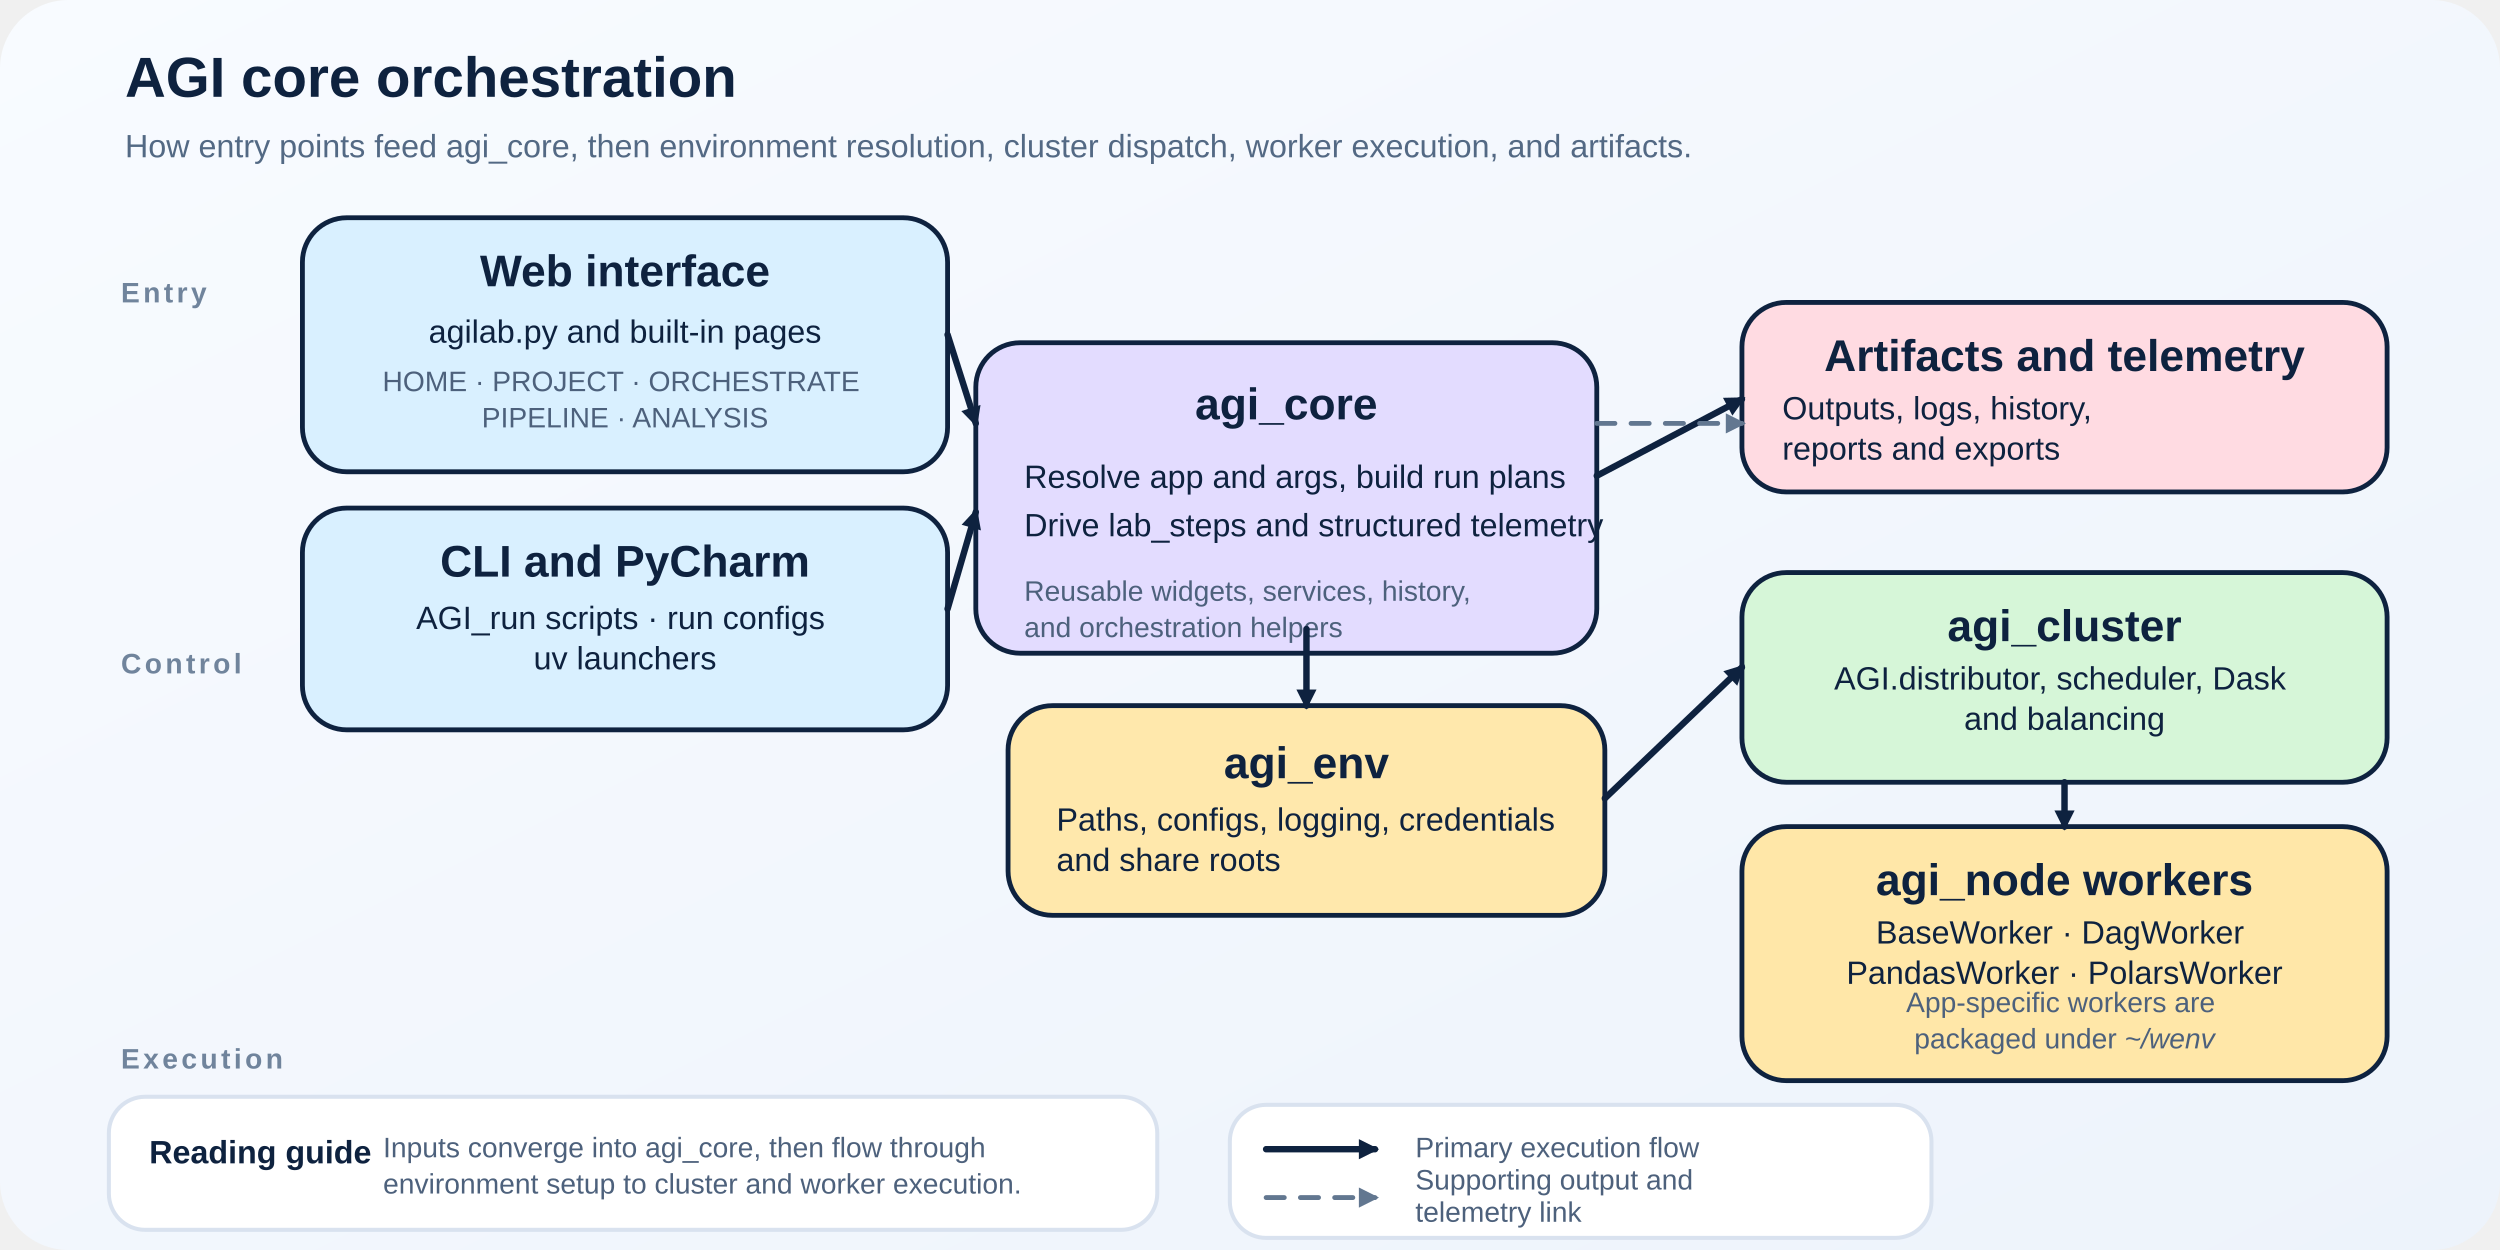
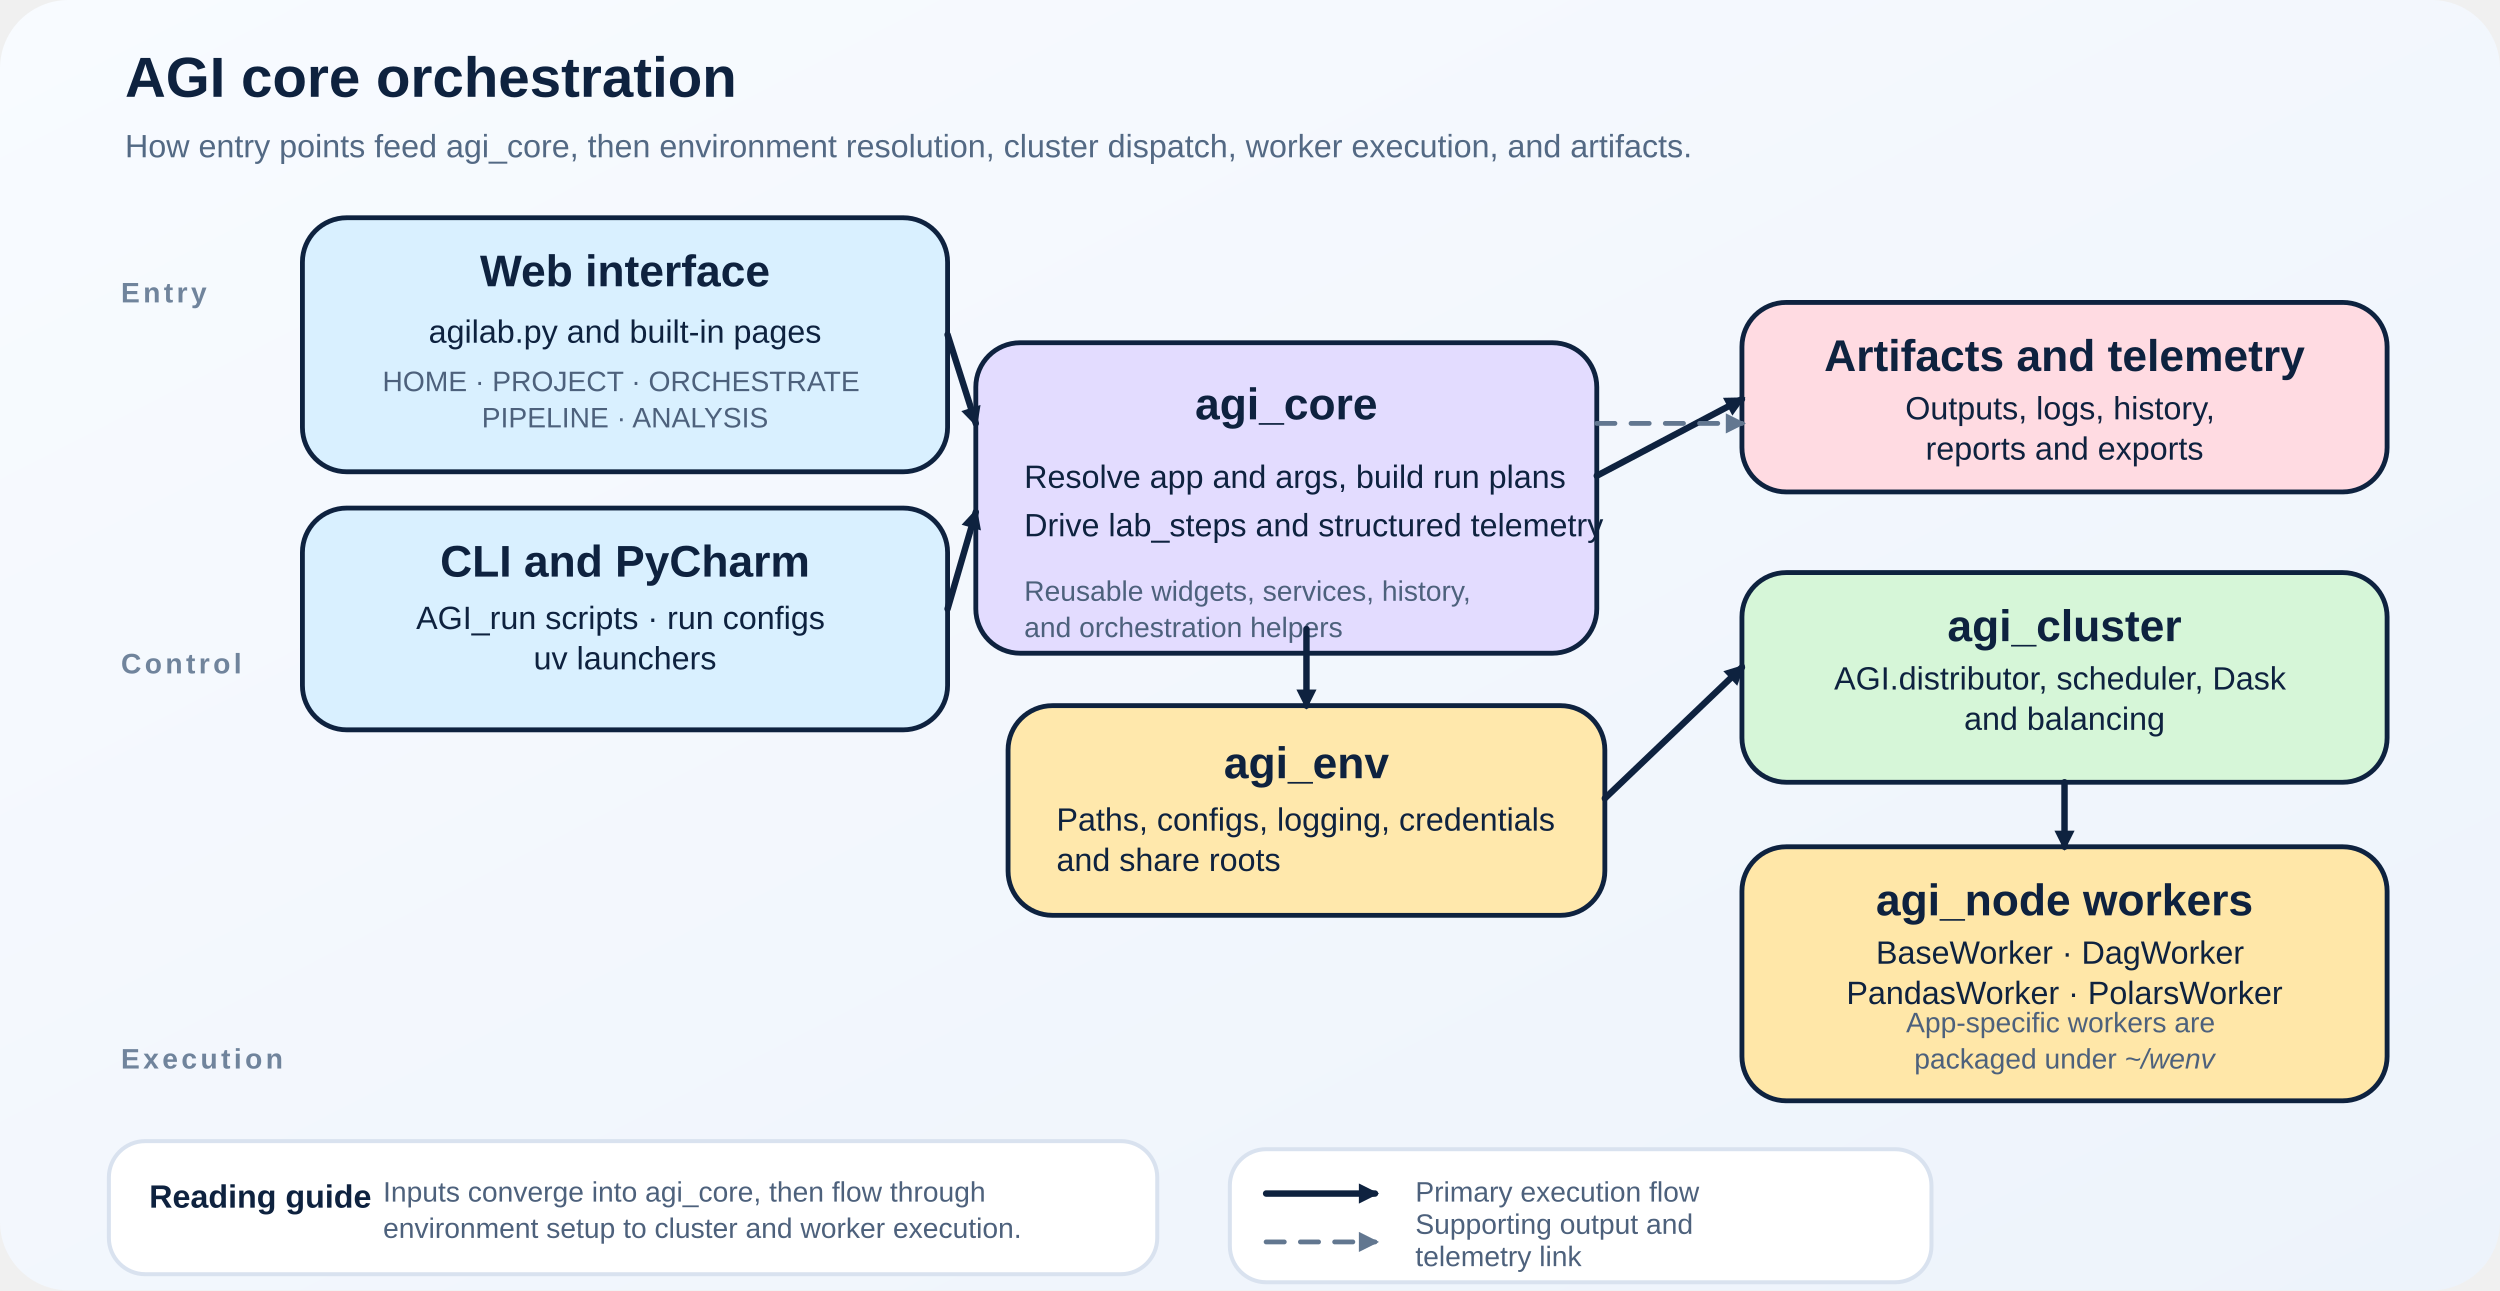
- <svg xmlns="http://www.w3.org/2000/svg" width="1240" height="620" viewBox="0 0 1240 620" role="img" aria-labelledby="title desc">
+ <svg xmlns="http://www.w3.org/2000/svg" width="1240" height="640" viewBox="0 0 1240 640" role="img" aria-labelledby="title desc">
  <defs>
    <style>
      text {
        font-family: Arial, Helvetica, sans-serif;
        fill: #0e223f;
      }
      .title {
        font-size: 28px;
        font-weight: 700;
      }
      .subtitle {
        font-size: 16px;
        fill: #536984;
      }
      .lane {
        font-size: 14px;
        font-weight: 700;
        letter-spacing: 0.12em;
        text-transform: uppercase;
        fill: #70849c;
      }
      .card {
        stroke: #0e223f;
        stroke-width: 2.4;
        rx: 22;
        ry: 22;
      }
      .card-title {
        font-size: 22px;
        font-weight: 700;
      }
      .card-body {
        font-size: 16px;
      }
      .card-note {
        font-size: 14px;
        fill: #4d617c;
      }
      .arrow {
        stroke: #0e223f;
        stroke-width: 3.2;
        stroke-linecap: round;
      }
      .arrow-soft {
        stroke: #627790;
        stroke-width: 2.4;
        stroke-linecap: round;
        stroke-dasharray: 9 8;
      }
      .callout {
        stroke: #d9e2ef;
        stroke-width: 2;
        rx: 18;
        ry: 18;
      }
      .callout-title {
        font-size: 16px;
        font-weight: 700;
      }
      .callout-body {
        font-size: 14px;
        fill: #4d617c;
      }
    </style>
    <marker id="arrowhead-core" markerWidth="10" markerHeight="10" refX="8" refY="5" orient="auto" markerUnits="userSpaceOnUse">
      <path d="M 0 0 L 10 5 L 0 10 z" fill="#0e223f" />
    </marker>
    <marker id="arrowhead-soft-core" markerWidth="10" markerHeight="10" refX="8" refY="5" orient="auto" markerUnits="userSpaceOnUse">
      <path d="M 0 0 L 10 5 L 0 10 z" fill="#627790" />
    </marker>
    <linearGradient id="core-bg" x1="0%" y1="0%" x2="100%" y2="100%">
      <stop offset="0%" stop-color="#f8fbff" />
      <stop offset="100%" stop-color="#edf3fb" />
    </linearGradient>
  </defs>
-   <rect width="1240" height="620" fill="url(#core-bg)" rx="34" ry="34" />
+   <rect width="1240" height="640" fill="url(#core-bg)" rx="34" ry="34" />
  <g transform="translate(62,48)">
    <text class="title" x="0" y="0">AGI core orchestration</text>
    <text class="subtitle" x="0" y="30">How entry points feed agi_core, then environment resolution, cluster dispatch, worker execution, and artifacts.</text>
  </g>
  <g transform="translate(60,120)">
    <text class="lane" x="0" y="30">Entry</text>
    <text class="lane" x="0" y="214">Control</text>
    <text class="lane" x="0" y="410">Execution</text>
  </g>
  <g transform="translate(150,108)">
    <rect class="card" width="320" height="126" fill="#d9f0ff" />
    <text class="card-title" x="160" y="34" text-anchor="middle">Web interface</text>
    <text class="card-body" x="160" y="62" text-anchor="middle">agilab.py and built-in pages</text>
    <text class="card-note" x="160" y="86" text-anchor="middle">
      <tspan x="160" dy="0">HOME · PROJECT · ORCHESTRATE</tspan>
      <tspan x="160" dy="18">PIPELINE · ANALYSIS</tspan>
    </text>
  </g>
  <g transform="translate(150,252)">
    <rect class="card" width="320" height="110" fill="#d9f0ff" />
    <text class="card-title" x="160" y="34" text-anchor="middle">CLI and PyCharm</text>
    <text class="card-body" x="160" y="60" text-anchor="middle">
      <tspan x="160" dy="0">AGI_run scripts · run configs</tspan>
      <tspan x="160" dy="20">uv launchers</tspan>
    </text>
  </g>
  <g transform="translate(484,170)">
    <rect class="card" width="308" height="154" fill="#e3dcff" />
    <text class="card-title" x="154" y="38" text-anchor="middle">agi_core</text>
    <text class="card-body" x="24" y="72">Resolve app and args, build run plans</text>
    <text class="card-body" x="24" y="96">Drive lab_steps and structured telemetry</text>
    <text class="card-note" x="24" y="128">
      <tspan x="24" dy="0">Reusable widgets, services, history,</tspan>
      <tspan x="24" dy="18">and orchestration helpers</tspan>
    </text>
  </g>
  <g transform="translate(500,350)">
    <rect class="card" width="296" height="104" fill="#ffe8ac" />
    <text class="card-title" x="148" y="36" text-anchor="middle">agi_env</text>
    <text class="card-body" x="24" y="62">
      <tspan x="24" dy="0">Paths, configs, logging, credentials</tspan>
      <tspan x="24" dy="20">and share roots</tspan>
    </text>
  </g>
  <g transform="translate(864,150)">
    <rect class="card" width="320" height="94" fill="#ffdbe2" />
    <text class="card-title" x="160" y="34" text-anchor="middle">Artifacts and telemetry</text>
-     <text class="card-body" x="20" y="58">
-       <tspan x="20" dy="0">Outputs, logs, history,</tspan>
-       <tspan x="20" dy="20">reports and exports</tspan>
+     <text class="card-body" x="160" y="58" text-anchor="middle">
+       <tspan x="160" dy="0">Outputs, logs, history,</tspan>
+       <tspan x="160" dy="20">reports and exports</tspan>
    </text>
  </g>
  <g transform="translate(864,284)">
    <rect class="card" width="320" height="104" fill="#d6f6d8" />
    <text class="card-title" x="160" y="34" text-anchor="middle">agi_cluster</text>
    <text class="card-body" x="160" y="58" text-anchor="middle">
      <tspan x="160" dy="0">AGI.distributor, scheduler, Dask</tspan>
      <tspan x="160" dy="20">and balancing</tspan>
    </text>
  </g>
-   <g transform="translate(864,410)">
+   <g transform="translate(864,420)">
    <rect class="card" width="320" height="126" fill="#ffe7a8" />
    <text class="card-title" x="160" y="34" text-anchor="middle">agi_node workers</text>
    <text class="card-body" x="160" y="58" text-anchor="middle">
      <tspan x="160" dy="0">BaseWorker · DagWorker</tspan>
      <tspan x="160" dy="20">PandasWorker · PolarsWorker</tspan>
    </text>
    <text class="card-note" x="160" y="92" text-anchor="middle">
      <tspan x="160" dy="0">App-specific workers are</tspan>
      <tspan x="160" dy="18">packaged under <tspan font-style="italic">~/wenv</tspan>
      </tspan>
    </text>
  </g>
-   <g transform="translate(54,544)">
+   <g transform="translate(54,566)">
    <rect class="callout" width="520" height="66" fill="#ffffff" />
    <text class="callout-title" x="20" y="33">Reading guide</text>
    <text class="callout-body" x="136" y="30">
      <tspan x="136" dy="0">Inputs converge into agi_core, then flow through</tspan>
      <tspan x="136" dy="18">environment setup to cluster and worker execution.</tspan>
    </text>
  </g>
-   <g transform="translate(610,548)">
+   <g transform="translate(610,570)">
    <rect class="callout" width="348" height="66" fill="#ffffff" />
    <line class="arrow" x1="18" y1="22" x2="72" y2="22" marker-end="url(#arrowhead-core)" />
    <text class="callout-body" x="92" y="26">Primary execution flow</text>
    <line class="arrow-soft" x1="18" y1="46" x2="72" y2="46" marker-end="url(#arrowhead-soft-core)" />
    <text class="callout-body" x="92" y="42">
      <tspan x="92" dy="0">Supporting output and</tspan>
      <tspan x="92" dy="16">telemetry link</tspan>
    </text>
  </g>
  <line class="arrow" x1="470" y1="166" x2="484" y2="210" marker-end="url(#arrowhead-core)" />
  <line class="arrow" x1="470" y1="302" x2="484" y2="254" marker-end="url(#arrowhead-core)" />
  <line class="arrow" x1="648" y1="312" x2="648" y2="350" marker-end="url(#arrowhead-core)" />
  <line class="arrow" x1="792" y1="236" x2="864" y2="198" marker-end="url(#arrowhead-core)" />
  <line class="arrow" x1="796" y1="396" x2="864" y2="331" marker-end="url(#arrowhead-core)" />
-   <line class="arrow" x1="1024" y1="388" x2="1024" y2="410" marker-end="url(#arrowhead-core)" />
+   <line class="arrow" x1="1024" y1="388" x2="1024" y2="420" marker-end="url(#arrowhead-core)" />
  <line class="arrow-soft" x1="792" y1="210" x2="864" y2="210" marker-end="url(#arrowhead-soft-core)" />
</svg>
